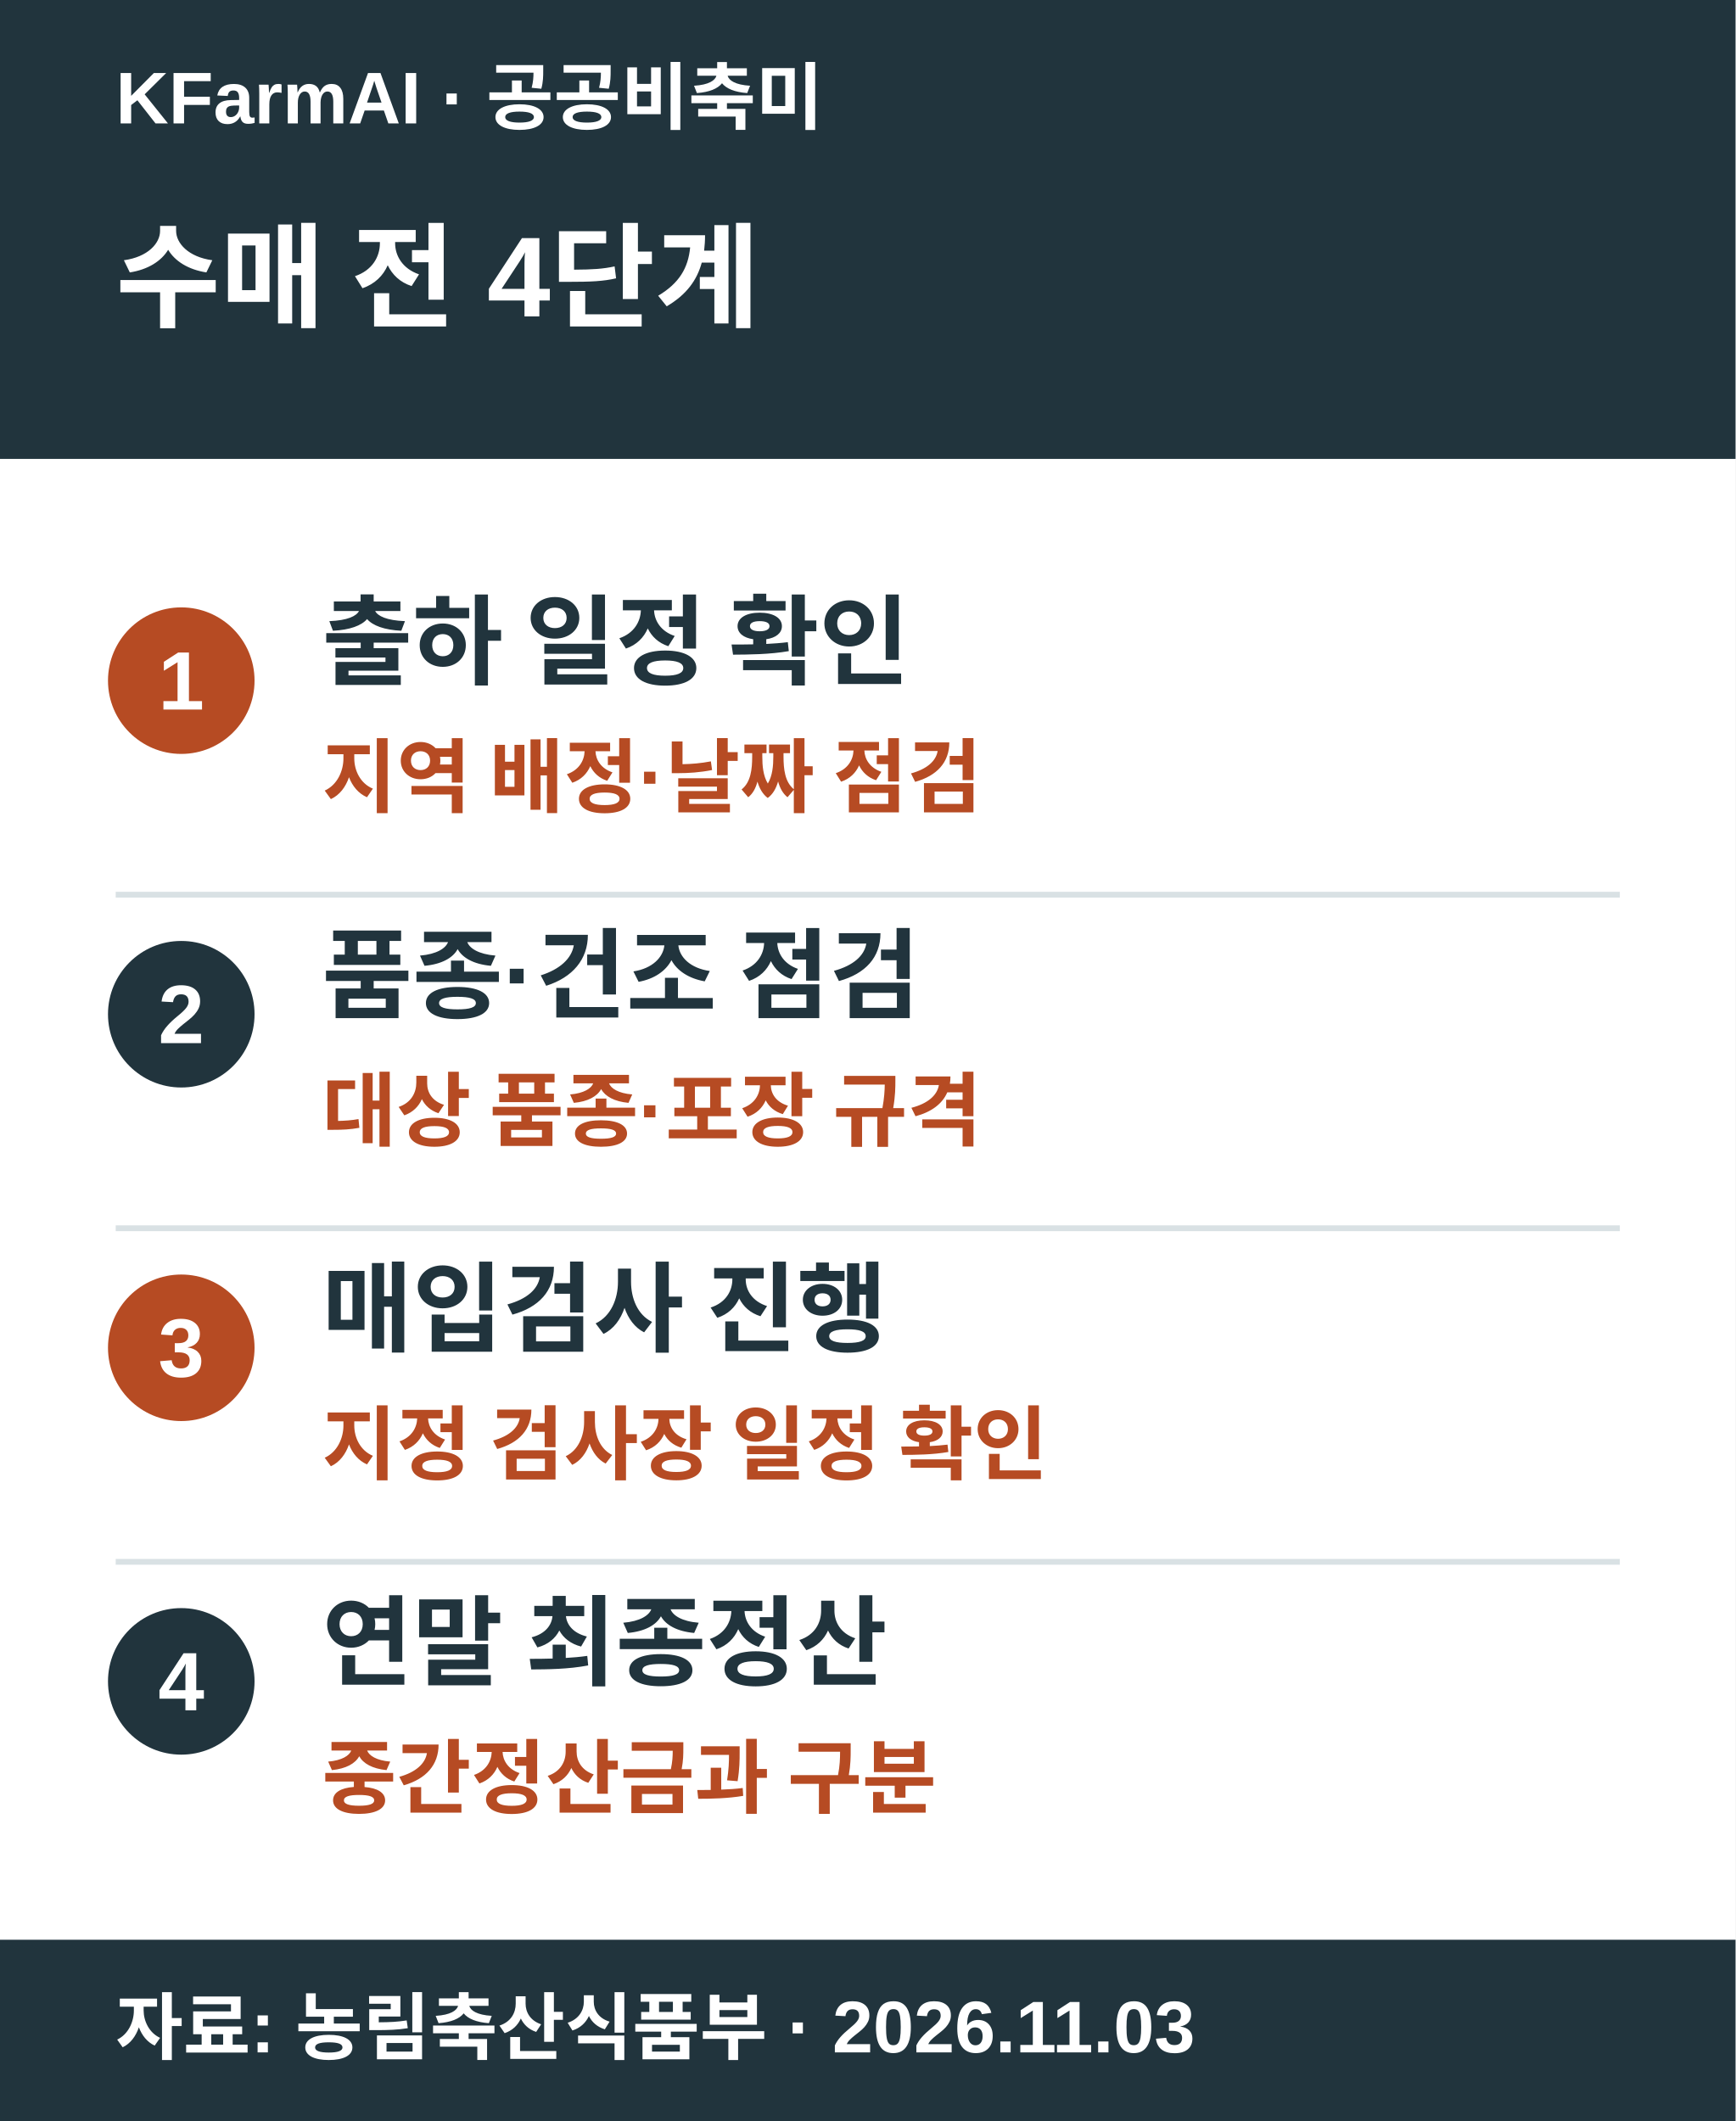
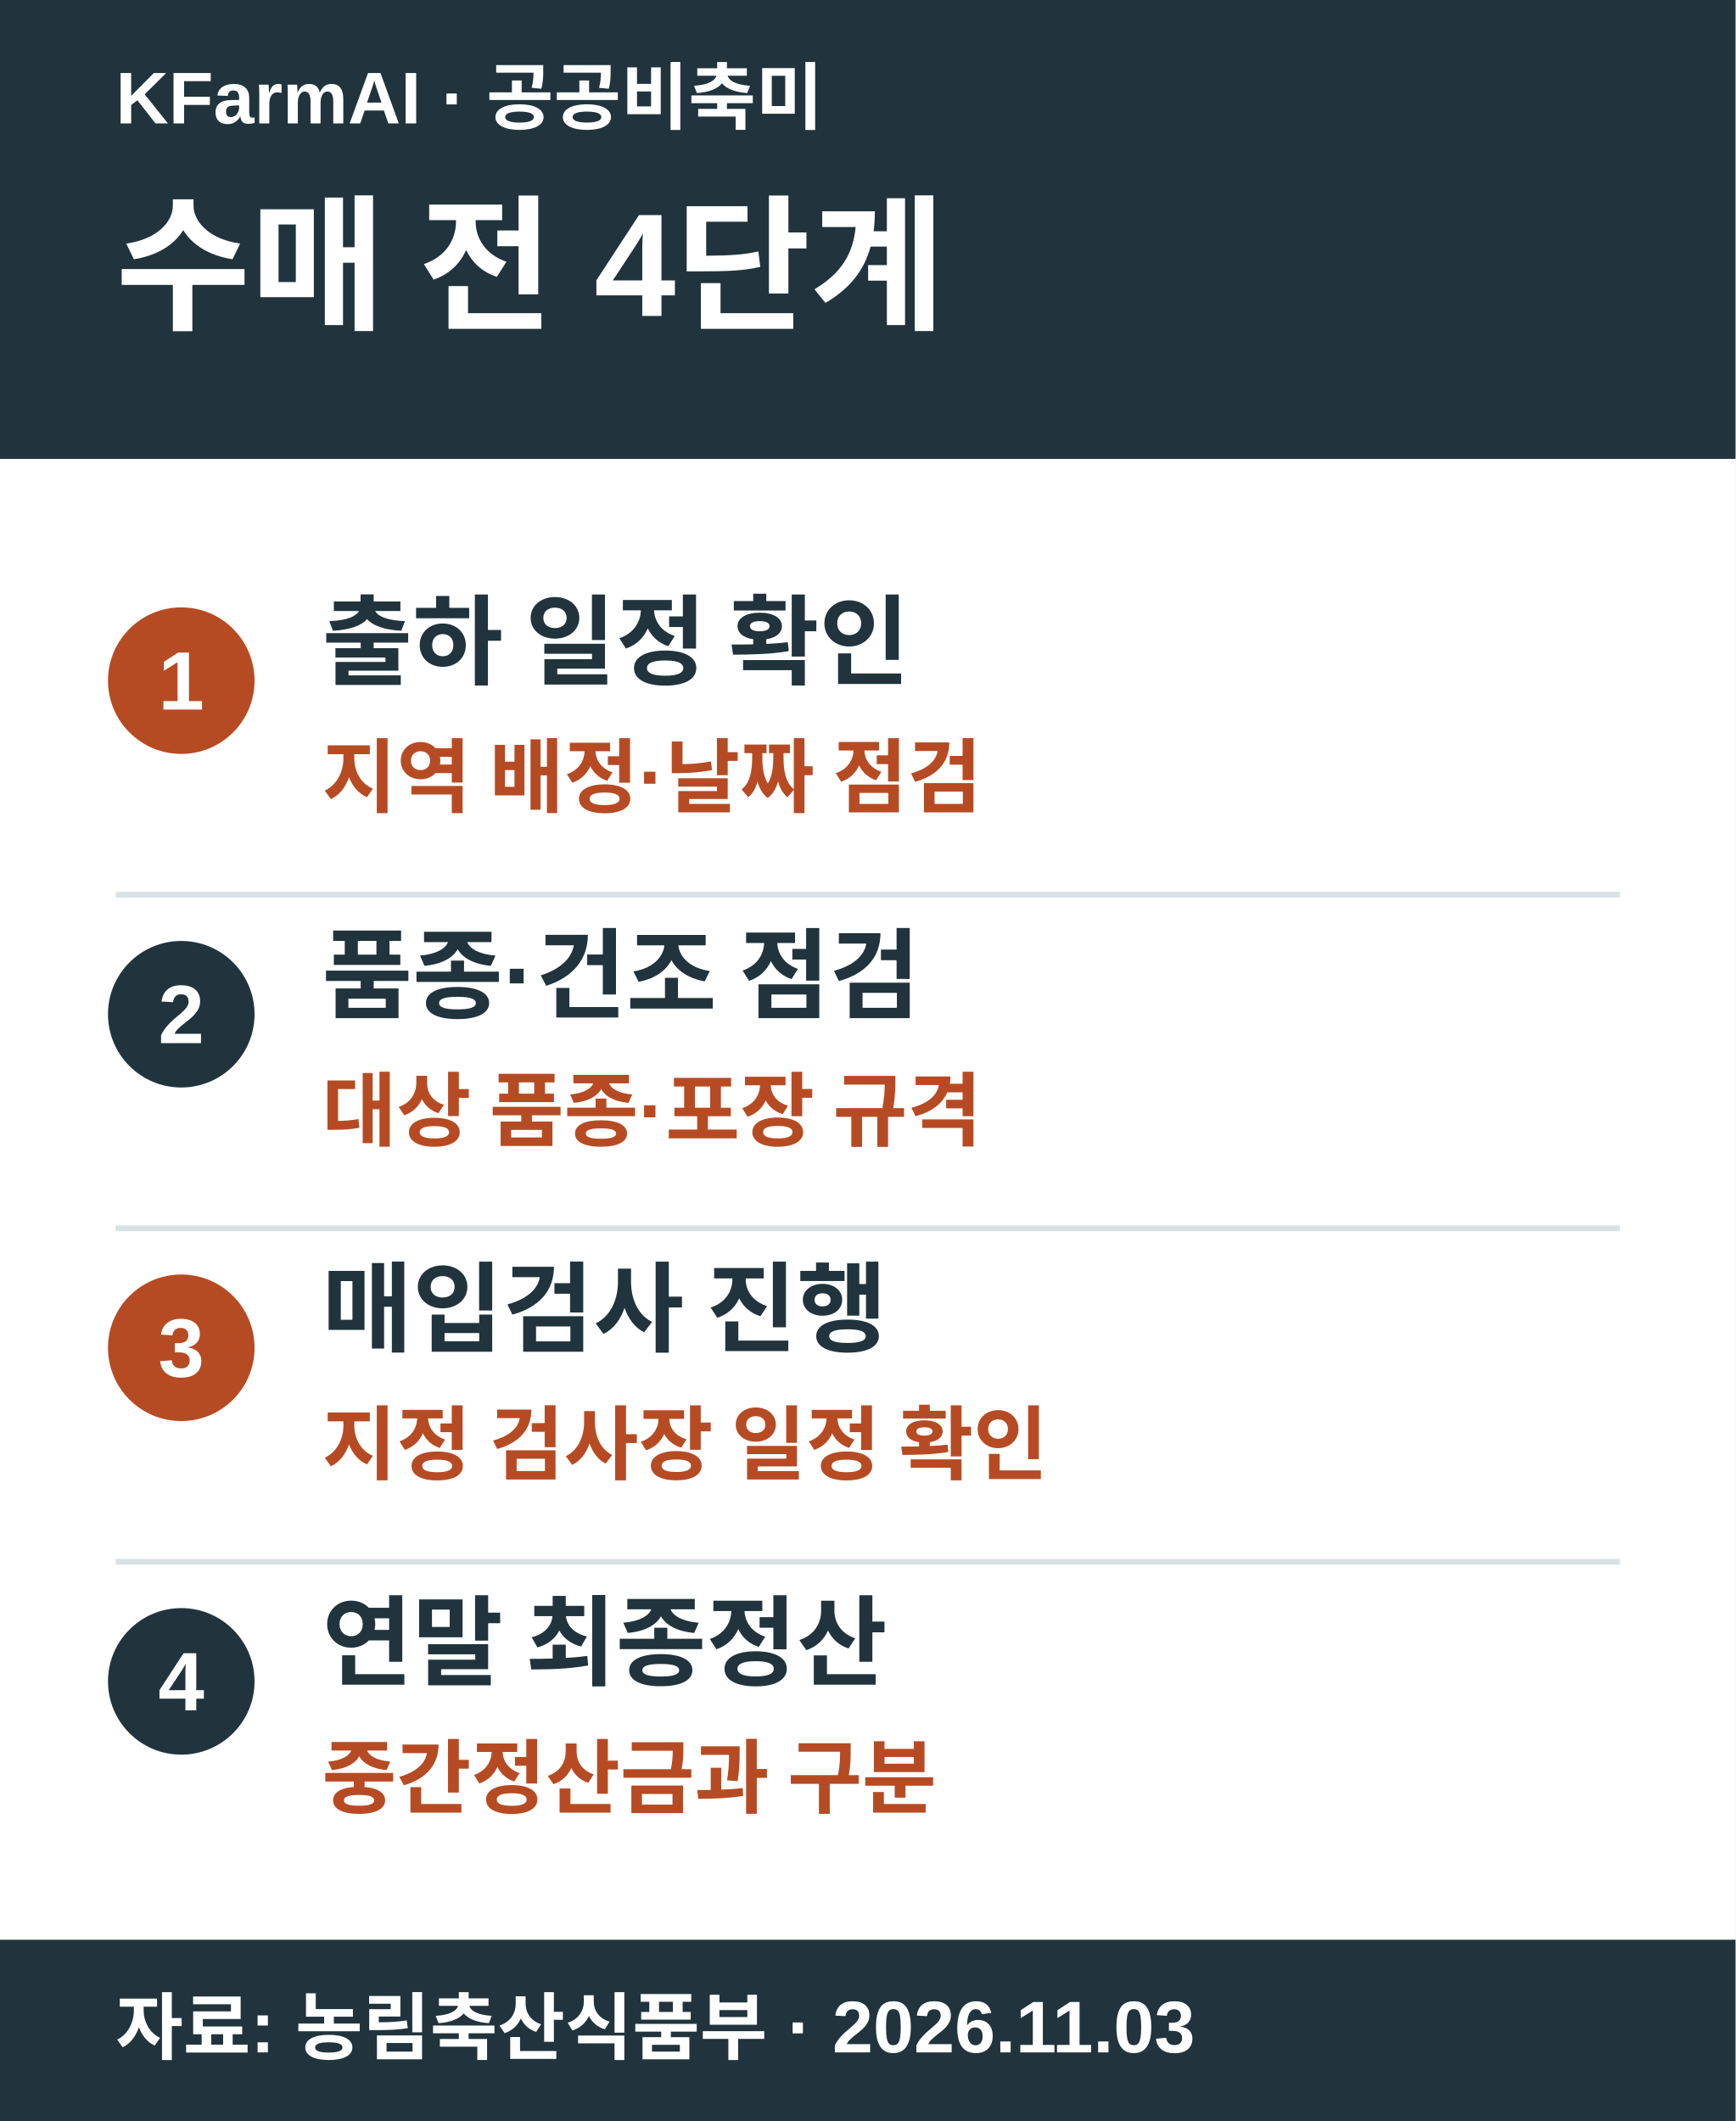
<svg xmlns="http://www.w3.org/2000/svg" width="900" height="1100" viewBox="0 0 900 1100" role="img" aria-labelledby="title desc">
  <g font-family="'Noto Sans KR','Malgun Gothic',Arial,sans-serif">
    <rect width="900" height="1100" fill="#ffffff" />
    <rect width="900" height="238" fill="#21343D" />
    <text x="60" y="64" fill="#ffffff" font-size="38" font-weight="630">KFarmAI  ·  공공비축미</text>
-     <text x="60" y="165" fill="#ffffff" font-size="59" font-weight="840">수매 전 4단계</text>
+     <text x="60" y="165" fill="#ffffff" font-size="76" font-weight="840">수매 전 4단계</text>
    <g transform="translate(0 68)">
      <circle cx="94" cy="285" r="38" fill="#B64B23" />
      <text x="94" y="300" fill="#ffffff" font-size="43" font-weight="850" text-anchor="middle">1</text>
      <text x="167" y="283" fill="#21343D" font-size="51" font-weight="825">출하 일정 확인</text>
      <text x="167" y="350" fill="#B64B23" font-size="42" font-weight="590">지역 배정·날짜 점검</text>
      <path d="M60 396 H840" stroke="#D9E1E4" stroke-width="3" />
      <circle cx="94" cy="458" r="38" fill="#21343D" />
      <text x="94" y="473" fill="#ffffff" font-size="43" font-weight="850" text-anchor="middle">2</text>
      <text x="167" y="456" fill="#21343D" font-size="51" font-weight="825">품종·건조 점검</text>
      <text x="167" y="523" fill="#B64B23" font-size="42" font-weight="590">대상 품종·포장 규격</text>
      <path d="M60 569 H840" stroke="#D9E1E4" stroke-width="3" />
      <circle cx="94" cy="631" r="38" fill="#B64B23" />
      <text x="94" y="646" fill="#ffffff" font-size="43" font-weight="850" text-anchor="middle">3</text>
      <text x="167" y="629" fill="#21343D" font-size="51" font-weight="825">매입검사 진행</text>
      <text x="167" y="696" fill="#B64B23" font-size="42" font-weight="590">지정 검사장 일정 확인</text>
      <path d="M60 742 H840" stroke="#D9E1E4" stroke-width="3" />
      <circle cx="94" cy="804" r="38" fill="#21343D" />
      <text x="94" y="819" fill="#ffffff" font-size="43" font-weight="850" text-anchor="middle">4</text>
      <text x="167" y="802" fill="#21343D" font-size="51" font-weight="825">연말 최종정산</text>
      <text x="167" y="869" fill="#B64B23" font-size="42" font-weight="590">중간정산금과 구분</text>
    </g>
    <rect x="0" y="1006" width="900" height="94" fill="#21343D" />
    <text x="60" y="1065" fill="#ffffff" font-size="38" font-weight="620">자료: 농림축산식품부  ·  2026.11.03</text>
  </g>
</svg>
